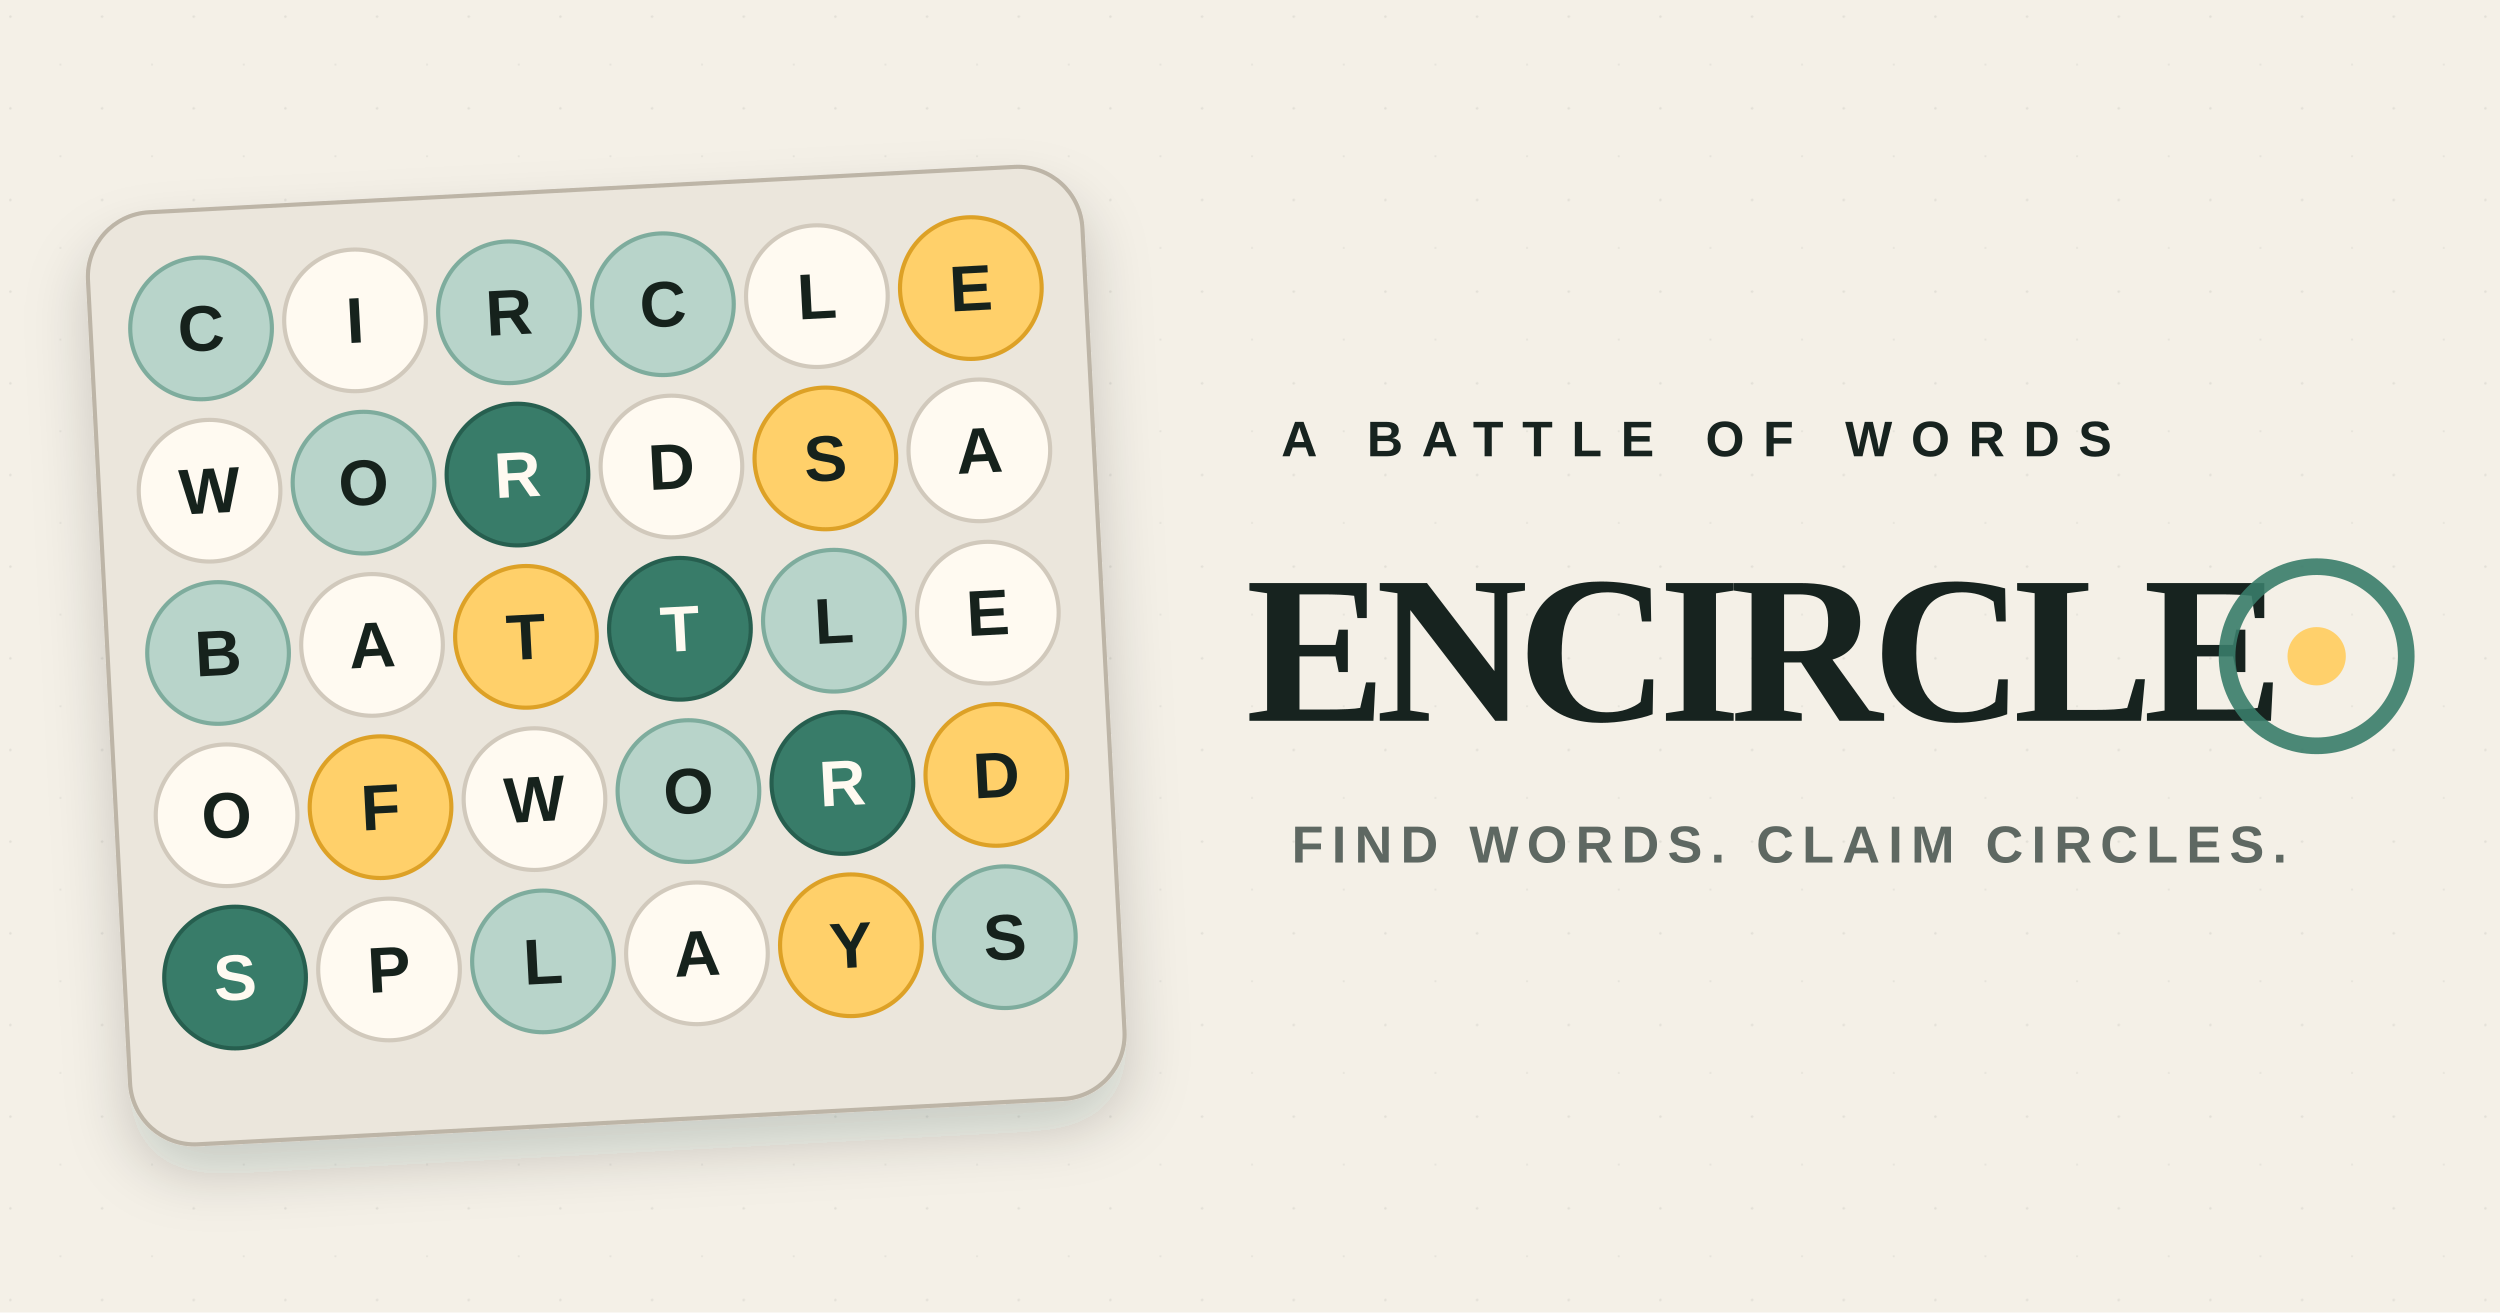
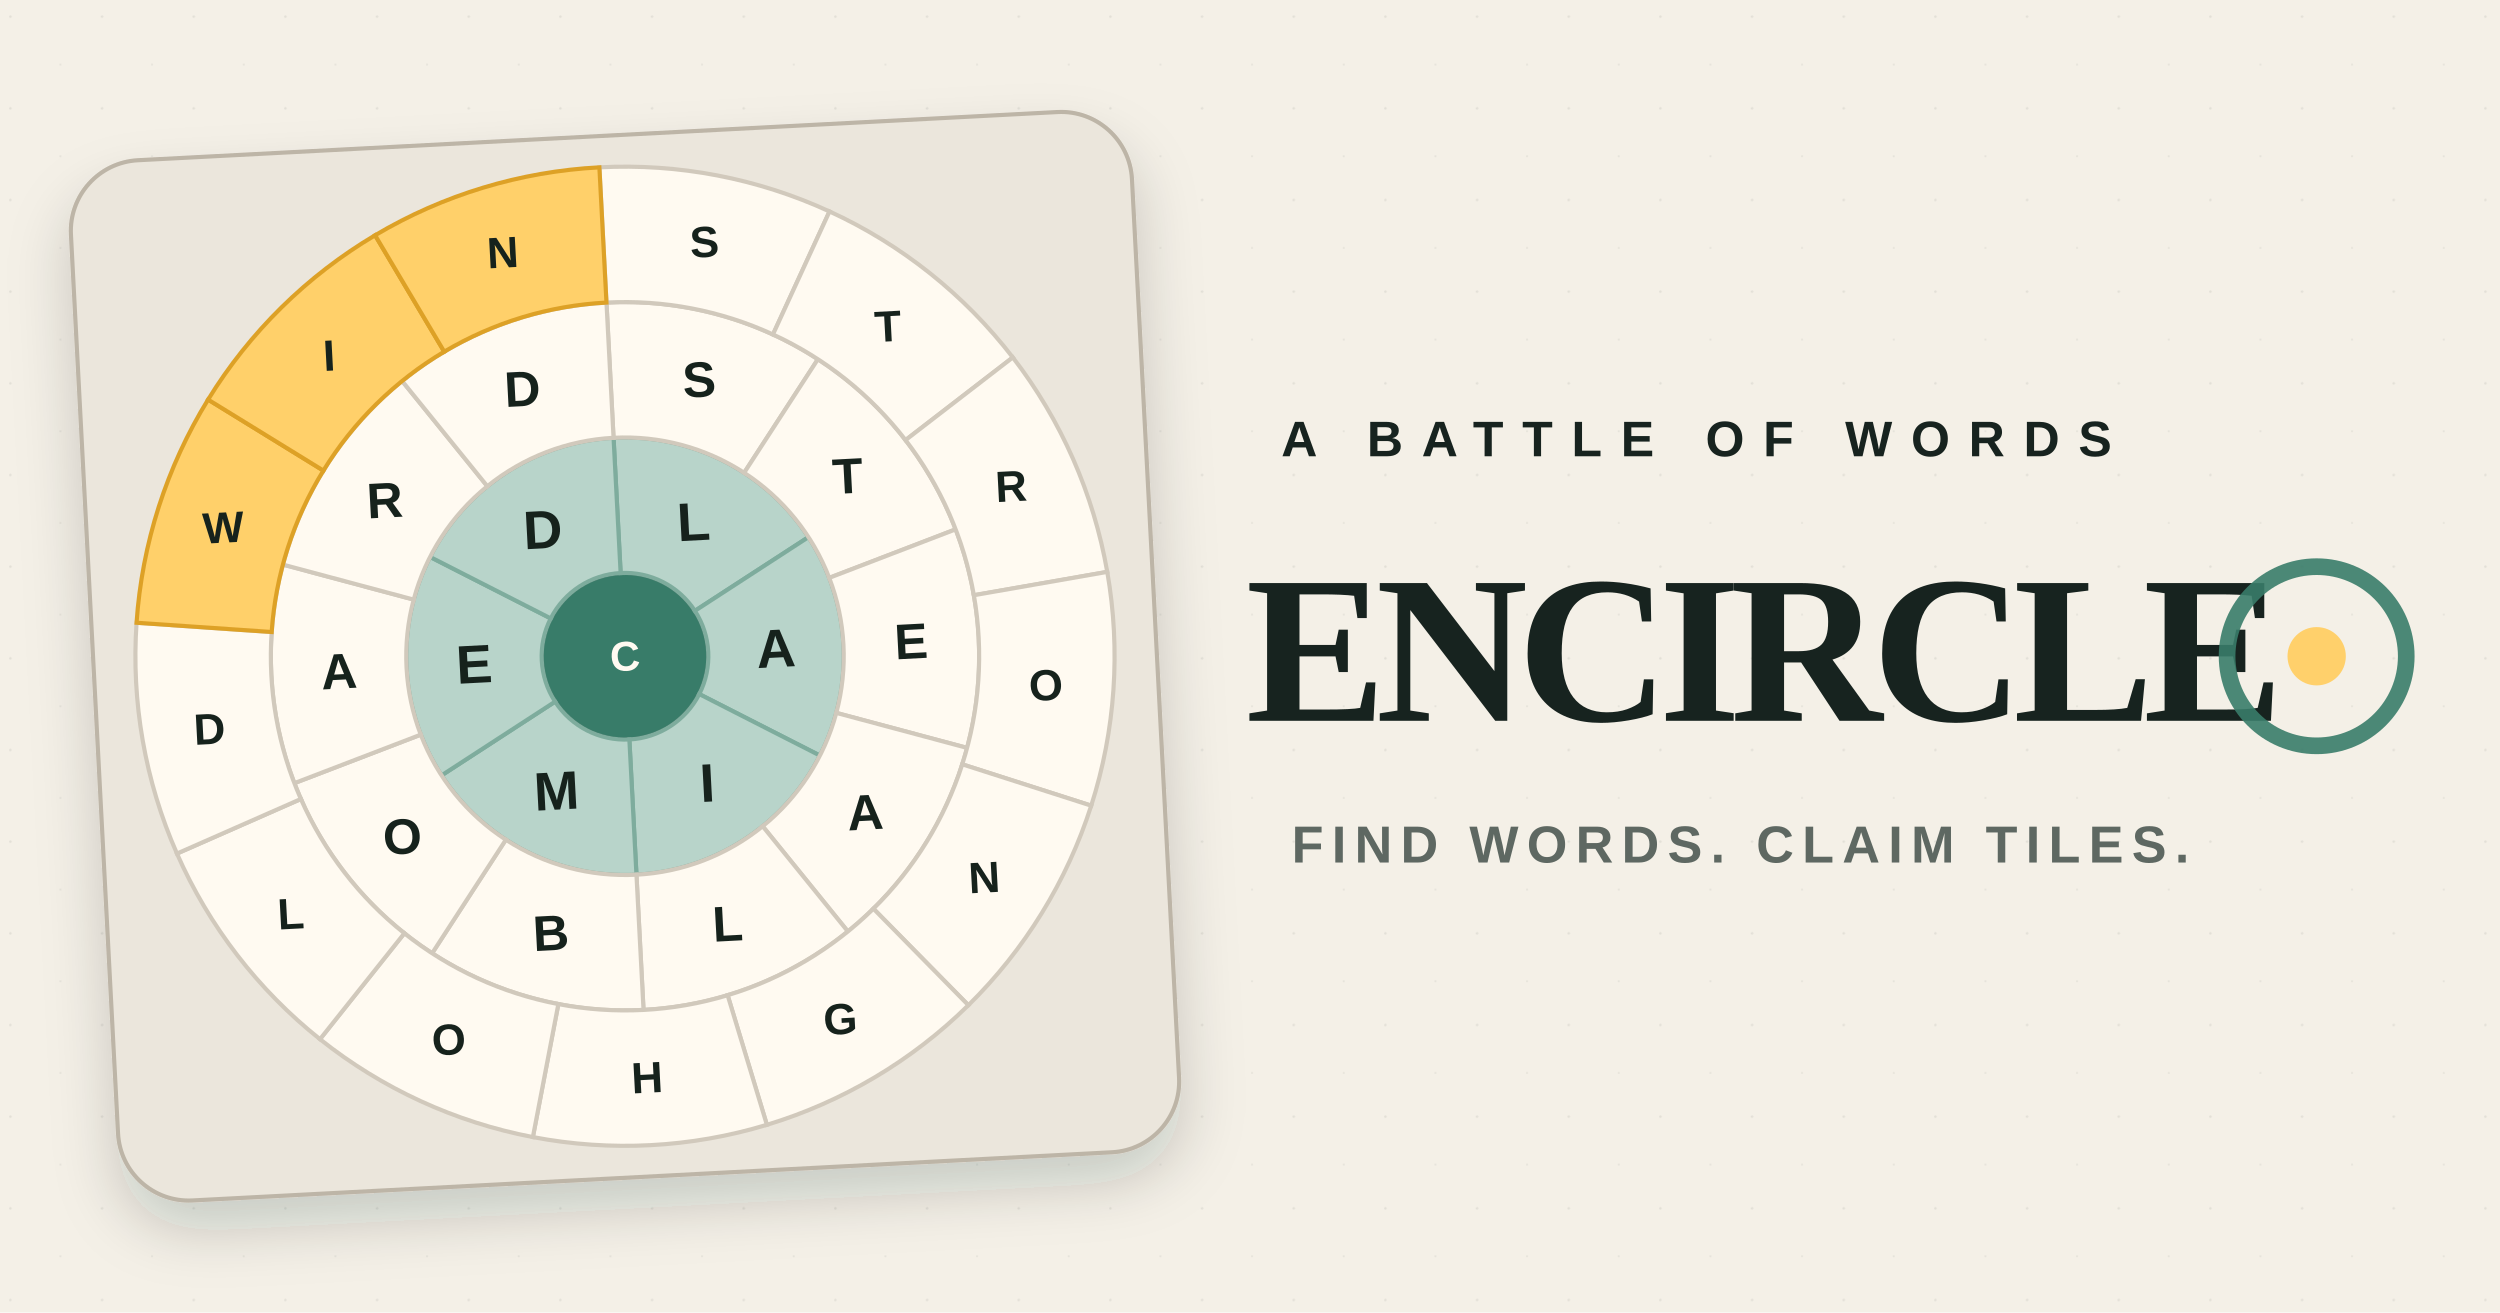
<svg xmlns="http://www.w3.org/2000/svg" width="1200" height="630" viewBox="0 0 1200 630">
  <defs>
    <filter id="paper" x="-30%" y="-30%" width="160%" height="180%">
      <feDropShadow dx="0" dy="14" stdDeviation="14" flood-color="#17231f" flood-opacity=".18" />
    </filter>
    <pattern id="grain" width="44" height="44" patternUnits="userSpaceOnUse">
      <circle cx="5" cy="8" r=".6" fill="#17231f" opacity=".08" />
      <circle cx="29" cy="31" r=".5" fill="#17231f" opacity=".06" />
    </pattern>
  </defs>
  <rect width="1200" height="630" fill="#f4f0e7" />
  <rect width="1200" height="630" fill="url(#grain)" />
-   <g transform="rotate(-3 285 315)" filter="url(#paper)">
-     <rect x="52" y="91" width="478" height="448" rx="31" fill="#ebe6dc" stroke="#bdb5a7" stroke-width="2" />
-     <g font-family="Arial, Helvetica, sans-serif" font-size="31" font-weight="900" text-anchor="middle" dominant-baseline="central" fill="#17231f">
+   <g transform="rotate(-3 300 315)" filter="url(#paper)">
+     <rect x="45" y="65" width="510" height="500" rx="34" fill="#ebe6dc" stroke="#bdb5a7" stroke-width="2" />
+     <g font-family="Arial, Helvetica, sans-serif" font-weight="900" text-anchor="middle" dominant-baseline="central">
      <g>
-         <circle cx="105" cy="148" r="34" fill="#b8d4ca" stroke="#7eac9d" stroke-width="2" />
-         <text x="105" y="148">C</text>
-         <circle cx="179" cy="148" r="34" fill="#fffaf1" stroke="#d1c9bc" stroke-width="2" />
-         <text x="179" y="148">I</text>
-         <circle cx="253" cy="148" r="34" fill="#b8d4ca" stroke="#7eac9d" stroke-width="2" />
-         <text x="253" y="148">R</text>
-         <circle cx="327" cy="148" r="34" fill="#b8d4ca" stroke="#7eac9d" stroke-width="2" />
-         <text x="327" y="148">C</text>
-         <circle cx="401" cy="148" r="34" fill="#fffaf1" stroke="#d1c9bc" stroke-width="2" />
-         <text x="401" y="148">L</text>
-         <circle cx="475" cy="148" r="34" fill="#ffd06b" stroke="#dda127" stroke-width="2" />
-         <text x="475" y="148">E</text>
+         <circle cx="300" cy="315" r="40" fill="#397c69" stroke="#285f50" stroke-width="2" />
+         <text x="300.00" y="315.00" font-size="20" fill="#fffaf1">C</text>
      </g>
      <g>
-         <circle cx="105" cy="226" r="34" fill="#fffaf1" stroke="#d1c9bc" stroke-width="2" />
-         <text x="105" y="226">W</text>
-         <circle cx="179" cy="226" r="34" fill="#b8d4ca" stroke="#7eac9d" stroke-width="2" />
-         <text x="179" y="226">O</text>
-         <circle cx="253" cy="226" r="34" fill="#397c69" stroke="#285f50" stroke-width="2" />
-         <text x="253" y="226" fill="#fffaf1">R</text>
-         <circle cx="327" cy="226" r="34" fill="#fffaf1" stroke="#d1c9bc" stroke-width="2" />
-         <text x="327" y="226">D</text>
-         <circle cx="401" cy="226" r="34" fill="#ffd06b" stroke="#dda127" stroke-width="2" />
-         <text x="401" y="226">S</text>
-         <circle cx="475" cy="226" r="34" fill="#fffaf1" stroke="#d1c9bc" stroke-width="2" />
-         <text x="475" y="226">A</text>
+         <path d="M 300.00 210.00 A 105 105 0 0 1 390.93 262.50 L 334.64 295.00 A 40 40 0 0 0 300.00 275.00 Z" fill="#b8d4ca" stroke="#7eac9d" stroke-width="2" />
+         <text x="336.25" y="252.21" font-size="26" fill="#17231f">L</text>
      </g>
      <g>
-         <circle cx="105" cy="304" r="34" fill="#b8d4ca" stroke="#7eac9d" stroke-width="2" />
-         <text x="105" y="304">B</text>
-         <circle cx="179" cy="304" r="34" fill="#fffaf1" stroke="#d1c9bc" stroke-width="2" />
-         <text x="179" y="304">A</text>
-         <circle cx="253" cy="304" r="34" fill="#ffd06b" stroke="#dda127" stroke-width="2" />
-         <text x="253" y="304">T</text>
-         <circle cx="327" cy="304" r="34" fill="#397c69" stroke="#285f50" stroke-width="2" />
-         <text x="327" y="304" fill="#fffaf1">T</text>
-         <circle cx="401" cy="304" r="34" fill="#b8d4ca" stroke="#7eac9d" stroke-width="2" />
-         <text x="401" y="304">L</text>
-         <circle cx="475" cy="304" r="34" fill="#fffaf1" stroke="#d1c9bc" stroke-width="2" />
-         <text x="475" y="304">E</text>
+         <path d="M 390.93 262.50 A 105 105 0 0 1 390.93 367.50 L 334.64 335.00 A 40 40 0 0 0 334.64 295.00 Z" fill="#b8d4ca" stroke="#7eac9d" stroke-width="2" />
+         <text x="372.50" y="315.00" font-size="26" fill="#17231f">A</text>
      </g>
      <g>
-         <circle cx="105" cy="382" r="34" fill="#fffaf1" stroke="#d1c9bc" stroke-width="2" />
-         <text x="105" y="382">O</text>
-         <circle cx="179" cy="382" r="34" fill="#ffd06b" stroke="#dda127" stroke-width="2" />
-         <text x="179" y="382">F</text>
-         <circle cx="253" cy="382" r="34" fill="#fffaf1" stroke="#d1c9bc" stroke-width="2" />
-         <text x="253" y="382">W</text>
-         <circle cx="327" cy="382" r="34" fill="#b8d4ca" stroke="#7eac9d" stroke-width="2" />
-         <text x="327" y="382">O</text>
-         <circle cx="401" cy="382" r="34" fill="#397c69" stroke="#285f50" stroke-width="2" />
-         <text x="401" y="382" fill="#fffaf1">R</text>
-         <circle cx="475" cy="382" r="34" fill="#ffd06b" stroke="#dda127" stroke-width="2" />
-         <text x="475" y="382">D</text>
+         <path d="M 390.93 367.50 A 105 105 0 0 1 300.00 420.00 L 300.00 355.00 A 40 40 0 0 0 334.64 335.00 Z" fill="#b8d4ca" stroke="#7eac9d" stroke-width="2" />
+         <text x="336.25" y="377.79" font-size="26" fill="#17231f">I</text>
      </g>
      <g>
-         <circle cx="105" cy="460" r="34" fill="#397c69" stroke="#285f50" stroke-width="2" />
-         <text x="105" y="460" fill="#fffaf1">S</text>
-         <circle cx="179" cy="460" r="34" fill="#fffaf1" stroke="#d1c9bc" stroke-width="2" />
-         <text x="179" y="460">P</text>
-         <circle cx="253" cy="460" r="34" fill="#b8d4ca" stroke="#7eac9d" stroke-width="2" />
-         <text x="253" y="460">L</text>
-         <circle cx="327" cy="460" r="34" fill="#fffaf1" stroke="#d1c9bc" stroke-width="2" />
-         <text x="327" y="460">A</text>
-         <circle cx="401" cy="460" r="34" fill="#ffd06b" stroke="#dda127" stroke-width="2" />
-         <text x="401" y="460">Y</text>
-         <circle cx="475" cy="460" r="34" fill="#b8d4ca" stroke="#7eac9d" stroke-width="2" />
-         <text x="475" y="460">S</text>
+         <path d="M 300.00 420.00 A 105 105 0 0 1 209.07 367.50 L 265.36 335.00 A 40 40 0 0 0 300.00 355.00 Z" fill="#b8d4ca" stroke="#7eac9d" stroke-width="2" />
+         <text x="263.75" y="377.79" font-size="26" fill="#17231f">M</text>
+       </g>
+       <g>
+         <path d="M 209.07 367.50 A 105 105 0 0 1 209.07 262.50 L 265.36 295.00 A 40 40 0 0 0 265.36 335.00 Z" fill="#b8d4ca" stroke="#7eac9d" stroke-width="2" />
+         <text x="227.50" y="315.00" font-size="26" fill="#17231f">E</text>
+       </g>
+       <g>
+         <path d="M 209.07 262.50 A 105 105 0 0 1 300.00 210.00 L 300.00 275.00 A 40 40 0 0 0 265.36 295.00 Z" fill="#b8d4ca" stroke="#7eac9d" stroke-width="2" />
+         <text x="263.75" y="252.21" font-size="26" fill="#17231f">D</text>
+       </g>
+       <g>
+         <path d="M 300.00 145.00 A 170 170 0 0 1 399.92 177.47 L 361.72 230.05 A 105 105 0 0 0 300.00 210.00 Z" fill="#fffaf1" stroke="#d1c9bc" stroke-width="2" />
+         <text x="342.49" y="184.23" font-size="24" fill="#17231f">S</text>
+       </g>
+       <g>
+         <path d="M 399.92 177.47 A 170 170 0 0 1 461.68 262.47 L 399.86 282.55 A 105 105 0 0 0 361.72 230.05 Z" fill="#fffaf1" stroke="#d1c9bc" stroke-width="2" />
+         <text x="411.24" y="234.18" font-size="24" fill="#17231f">T</text>
+       </g>
+       <g>
+         <path d="M 461.68 262.47 A 170 170 0 0 1 461.68 367.53 L 399.86 347.45 A 105 105 0 0 0 399.86 282.55 Z" fill="#fffaf1" stroke="#d1c9bc" stroke-width="2" />
+         <text x="437.50" y="315.00" font-size="24" fill="#17231f">E</text>
+       </g>
+       <g>
+         <path d="M 461.68 367.53 A 170 170 0 0 1 399.92 452.53 L 361.72 399.95 A 105 105 0 0 0 399.86 347.45 Z" fill="#fffaf1" stroke="#d1c9bc" stroke-width="2" />
+         <text x="411.24" y="395.82" font-size="24" fill="#17231f">A</text>
+       </g>
+       <g>
+         <path d="M 399.92 452.53 A 170 170 0 0 1 300.00 485.00 L 300.00 420.00 A 105 105 0 0 0 361.72 399.95 Z" fill="#fffaf1" stroke="#d1c9bc" stroke-width="2" />
+         <text x="342.49" y="445.77" font-size="24" fill="#17231f">L</text>
+       </g>
+       <g>
+         <path d="M 300.00 485.00 A 170 170 0 0 1 200.08 452.53 L 238.28 399.95 A 105 105 0 0 0 300.00 420.00 Z" fill="#fffaf1" stroke="#d1c9bc" stroke-width="2" />
+         <text x="257.51" y="445.77" font-size="24" fill="#17231f">B</text>
+       </g>
+       <g>
+         <path d="M 200.08 452.53 A 170 170 0 0 1 138.32 367.53 L 200.14 347.45 A 105 105 0 0 0 238.28 399.95 Z" fill="#fffaf1" stroke="#d1c9bc" stroke-width="2" />
+         <text x="188.76" y="395.82" font-size="24" fill="#17231f">O</text>
+       </g>
+       <g>
+         <path d="M 138.32 367.53 A 170 170 0 0 1 138.32 262.47 L 200.14 282.55 A 105 105 0 0 0 200.14 347.45 Z" fill="#fffaf1" stroke="#d1c9bc" stroke-width="2" />
+         <text x="162.50" y="315.00" font-size="24" fill="#17231f">A</text>
+       </g>
+       <g>
+         <path d="M 138.32 262.47 A 170 170 0 0 1 200.08 177.47 L 238.28 230.05 A 105 105 0 0 0 200.14 282.55 Z" fill="#fffaf1" stroke="#d1c9bc" stroke-width="2" />
+         <text x="188.76" y="234.18" font-size="24" fill="#17231f">R</text>
+       </g>
+       <g>
+         <path d="M 200.08 177.47 A 170 170 0 0 1 300.00 145.00 L 300.00 210.00 A 105 105 0 0 0 238.28 230.05 Z" fill="#fffaf1" stroke="#d1c9bc" stroke-width="2" />
+         <text x="257.51" y="184.23" font-size="24" fill="#17231f">D</text>
+       </g>
+       <g>
+         <path d="M 300.00 80.00 A 235 235 0 0 1 409.21 106.92 L 379.00 164.47 A 170 170 0 0 0 300.00 145.00 Z" fill="#fffaf1" stroke="#d1c9bc" stroke-width="2" />
+         <text x="348.46" y="118.38" font-size="21" fill="#17231f">S</text>
+       </g>
+       <g>
+         <path d="M 409.21 106.92 A 235 235 0 0 1 493.40 181.50 L 439.91 218.43 A 170 170 0 0 0 379.00 164.47 Z" fill="#fffaf1" stroke="#d1c9bc" stroke-width="2" />
+         <text x="434.28" y="163.43" font-size="21" fill="#17231f">T</text>
+       </g>
+       <g>
+         <path d="M 493.40 181.50 A 235 235 0 0 1 533.29 286.67 L 468.76 294.51 A 170 170 0 0 0 439.91 218.43 Z" fill="#fffaf1" stroke="#d1c9bc" stroke-width="2" />
+         <text x="489.34" y="243.19" font-size="21" fill="#17231f">R</text>
+       </g>
+       <g>
+         <path d="M 533.29 286.67 A 235 235 0 0 1 519.73 398.33 L 458.95 375.28 A 170 170 0 0 0 468.76 294.51 Z" fill="#fffaf1" stroke="#d1c9bc" stroke-width="2" />
+         <text x="501.02" y="339.41" font-size="21" fill="#17231f">O</text>
+       </g>
+       <g>
+         <path d="M 519.73 398.33 A 235 235 0 0 1 455.83 490.90 L 412.73 442.25 A 170 170 0 0 0 458.95 375.28 Z" fill="#fffaf1" stroke="#d1c9bc" stroke-width="2" />
+         <text x="466.65" y="430.03" font-size="21" fill="#17231f">N</text>
+       </g>
+       <g>
+         <path d="M 455.83 490.90 A 235 235 0 0 1 356.24 543.17 L 340.68 480.06 A 170 170 0 0 0 412.73 442.25 Z" fill="#fffaf1" stroke="#d1c9bc" stroke-width="2" />
+         <text x="394.11" y="494.30" font-size="21" fill="#17231f">G</text>
+       </g>
+       <g>
+         <path d="M 356.24 543.17 A 235 235 0 0 1 243.76 543.17 L 259.32 480.06 A 170 170 0 0 0 340.68 480.06 Z" fill="#fffaf1" stroke="#d1c9bc" stroke-width="2" />
+         <text x="300.00" y="517.50" font-size="21" fill="#17231f">H</text>
+       </g>
+       <g>
+         <path d="M 243.76 543.17 A 235 235 0 0 1 144.17 490.90 L 187.27 442.25 A 170 170 0 0 0 259.32 480.06 Z" fill="#fffaf1" stroke="#d1c9bc" stroke-width="2" />
+         <text x="205.89" y="494.30" font-size="21" fill="#17231f">O</text>
+       </g>
+       <g>
+         <path d="M 144.17 490.90 A 235 235 0 0 1 80.27 398.33 L 141.05 375.28 A 170 170 0 0 0 187.27 442.25 Z" fill="#fffaf1" stroke="#d1c9bc" stroke-width="2" />
+         <text x="133.35" y="430.03" font-size="21" fill="#17231f">L</text>
+       </g>
+       <g>
+         <path d="M 80.27 398.33 A 235 235 0 0 1 66.71 286.67 L 131.24 294.51 A 170 170 0 0 0 141.05 375.28 Z" fill="#fffaf1" stroke="#d1c9bc" stroke-width="2" />
+         <text x="98.98" y="339.41" font-size="21" fill="#17231f">D</text>
+       </g>
+       <g>
+         <path d="M 66.71 286.67 A 235 235 0 0 1 106.60 181.50 L 160.09 218.43 A 170 170 0 0 0 131.24 294.51 Z" fill="#ffd06b" stroke="#dda127" stroke-width="2" />
+         <text x="110.66" y="243.19" font-size="21" fill="#17231f">W</text>
+       </g>
+       <g>
+         <path d="M 106.60 181.50 A 235 235 0 0 1 190.79 106.92 L 221.00 164.47 A 170 170 0 0 0 160.09 218.43 Z" fill="#ffd06b" stroke="#dda127" stroke-width="2" />
+         <text x="165.72" y="163.43" font-size="21" fill="#17231f">I</text>
+       </g>
+       <g>
+         <path d="M 190.79 106.92 A 235 235 0 0 1 300.00 80.00 L 300.00 145.00 A 170 170 0 0 0 221.00 164.47 Z" fill="#ffd06b" stroke="#dda127" stroke-width="2" />
+         <text x="251.54" y="118.38" font-size="21" fill="#17231f">N</text>
      </g>
    </g>
  </g>
  <g fill="#17231f">
    <text x="615" y="219" font-family="Arial, Helvetica, sans-serif" font-size="24" font-weight="800" letter-spacing="9">A BATTLE OF WORDS</text>
    <text x="598" y="346" font-family="Georgia, 'Times New Roman', serif" font-size="101" font-weight="700" letter-spacing="-5">ENCIRCLE</text>
    <circle cx="1112" cy="315" r="43" fill="none" stroke="#397c69" stroke-width="8" opacity=".9" />
    <circle cx="1112" cy="315" r="14" fill="#ffd06b" />
-     <text x="620" y="414" font-family="Arial, Helvetica, sans-serif" font-size="25" font-weight="800" letter-spacing="4" fill="#5e6862">FIND WORDS. CLAIM CIRCLES.</text>
+     <text x="620" y="414" font-family="Arial, Helvetica, sans-serif" font-size="25" font-weight="800" letter-spacing="4" fill="#5e6862">FIND WORDS. CLAIM TILES.</text>
  </g>
</svg>
